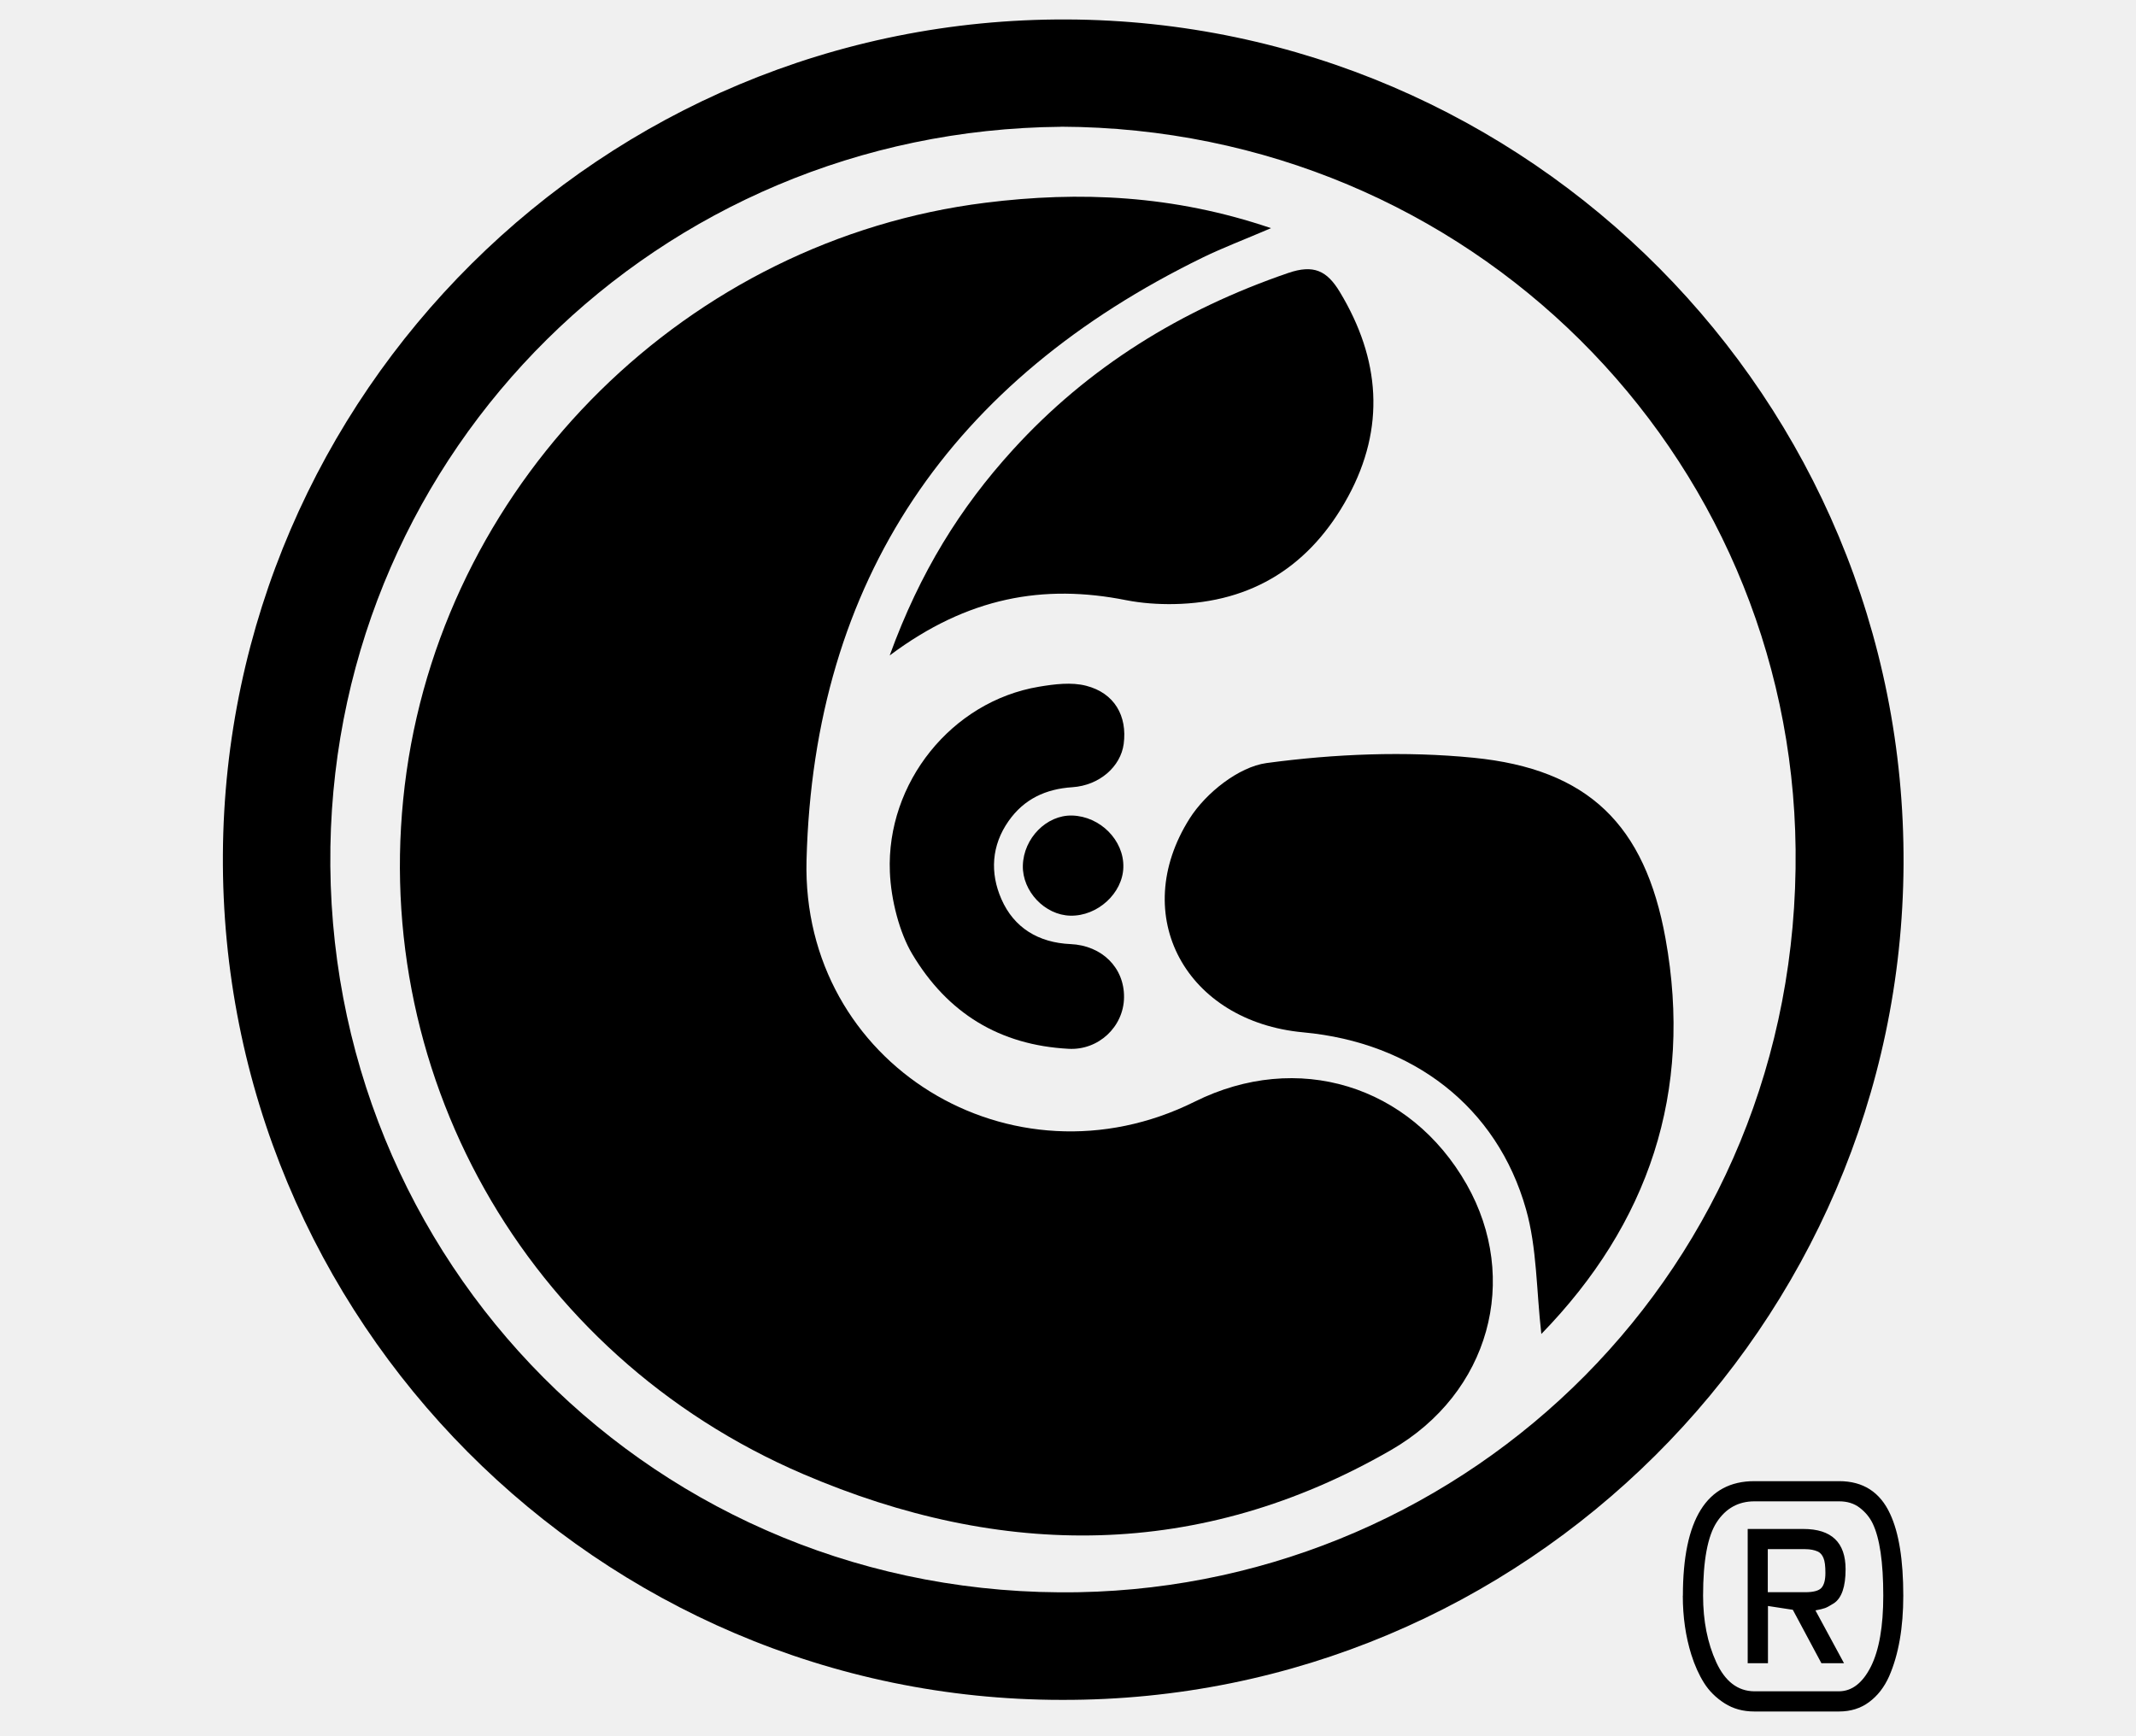
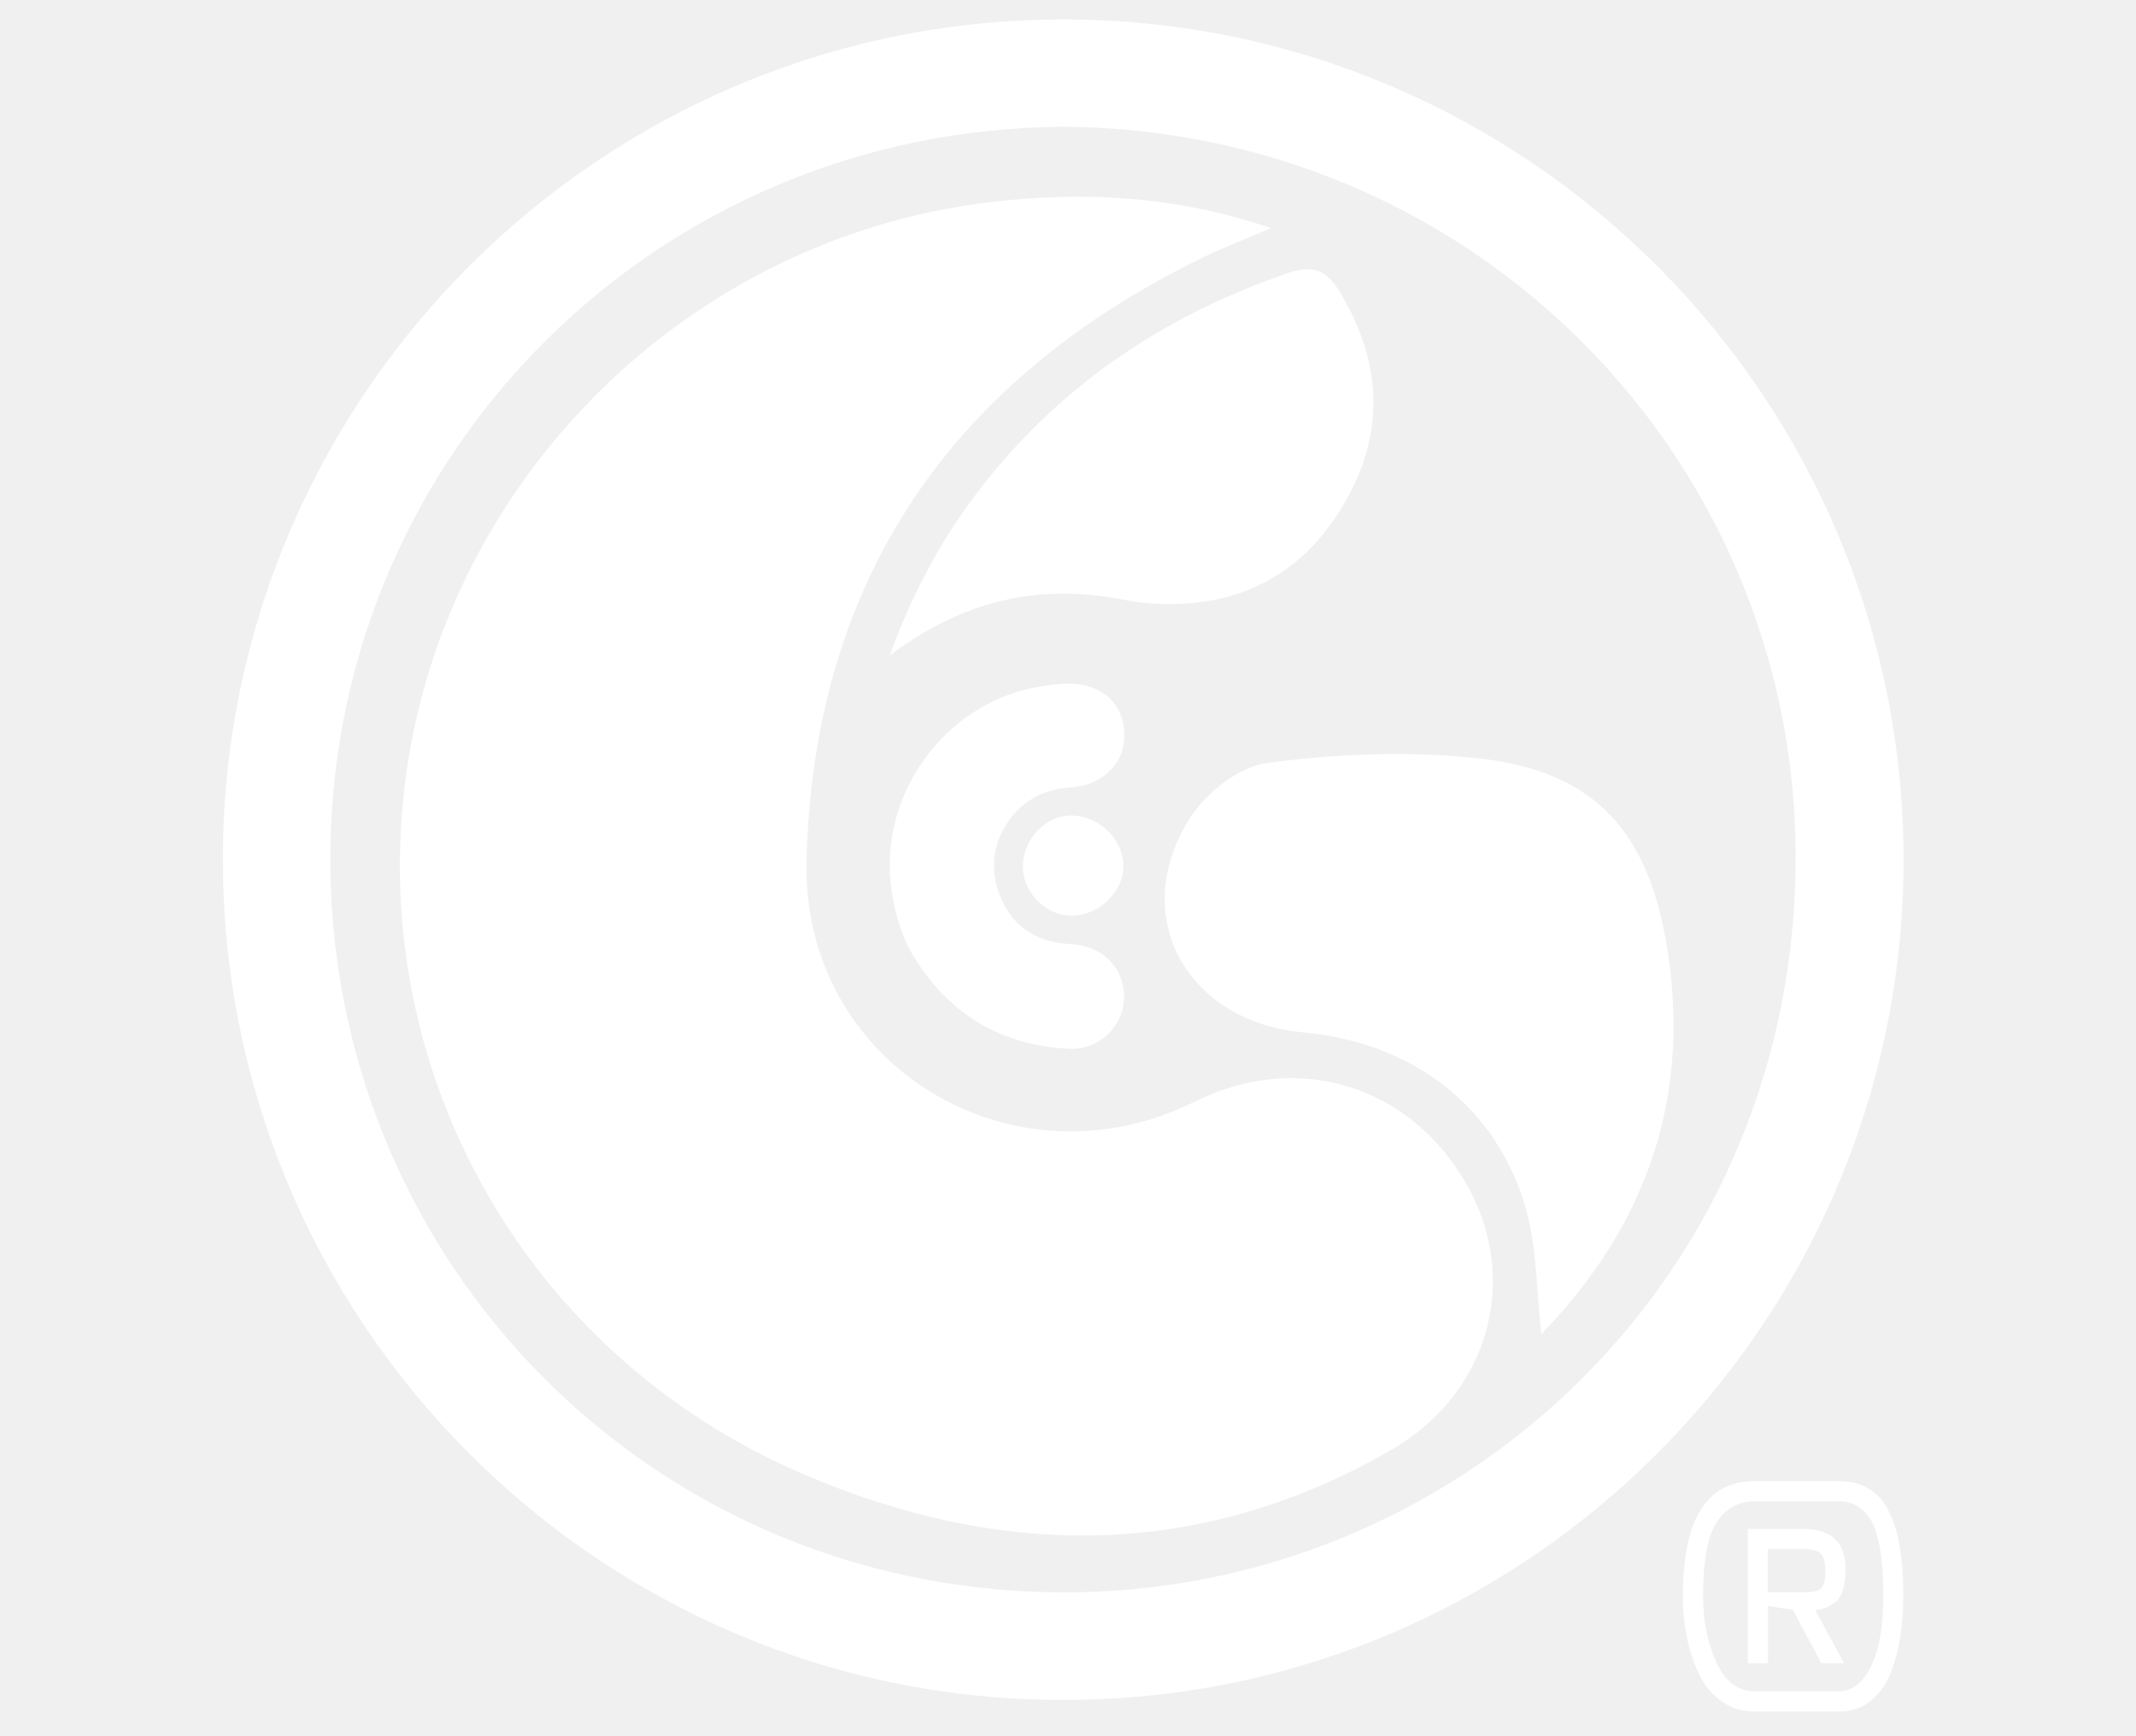
- <svg xmlns="http://www.w3.org/2000/svg" viewBox="523 486 219 178" fill="#000000" width="100%" height="100%" version="1.1" id="svg1">
+ <svg xmlns="http://www.w3.org/2000/svg" viewBox="523 486 219 178" fill="currentColor" width="100%" height="100%" version="1.1" id="svg1">
  <defs id="defs1" />
-   <g id="g10" fill="#000000" transform="matrix(0.8882136,0,0,0.8882136,67.09721,73.94557)" style="fill:#000000">
-     <path d="m 707.54,648.12 c 0,-8.81 2.75,-13.22 8.24,-13.22 h 9.8 c 2.76,0 4.72,1.26 5.88,3.78 1.02,2.18 1.52,5.33 1.52,9.44 0,3.7 -0.54,6.8 -1.63,9.3 -0.56,1.26 -1.33,2.25 -2.31,2.98 -0.98,0.73 -2.14,1.09 -3.47,1.09 h -9.8 c -1.28,0 -2.42,-0.31 -3.41,-0.94 -0.99,-0.63 -1.79,-1.42 -2.38,-2.36 -0.59,-0.94 -1.08,-2.03 -1.47,-3.27 -0.65,-2.08 -0.98,-4.35 -0.98,-6.79 z m 2.33,0 c 0,2.91 0.51,5.47 1.52,7.68 1.02,2.22 2.48,3.34 4.39,3.36 h 9.8 c 1.5,-0.02 2.72,-0.98 3.67,-2.87 0.94,-1.89 1.42,-4.61 1.42,-8.17 0,-3.87 -0.41,-6.66 -1.23,-8.35 -0.34,-0.7 -0.84,-1.3 -1.49,-1.8 -0.65,-0.5 -1.44,-0.74 -2.36,-0.74 h -9.8 c -1.84,0 -3.29,0.8 -4.34,2.4 -1.05,1.6 -1.58,4.43 -1.58,8.5 z m 5.15,7.81 v -15.51 h 6.43 c 3.24,0 4.87,1.55 4.87,4.65 0,2.01 -0.45,3.32 -1.34,3.92 -0.46,0.29 -0.8,0.48 -1.03,0.56 -0.23,0.08 -0.6,0.18 -1.11,0.27 l 3.3,6.1 h -2.61 l -3.3,-6.17 -2.87,-0.44 v 6.61 h -2.32 z m 2.33,-8.21 h 4.32 c 0.94,0 1.57,-0.17 1.87,-0.51 0.3,-0.34 0.45,-0.91 0.45,-1.71 0,-0.8 -0.07,-1.37 -0.22,-1.72 -0.14,-0.35 -0.35,-0.6 -0.62,-0.74 -0.41,-0.19 -0.91,-0.29 -1.49,-0.29 h -4.32 v 4.97 z" id="path1" style="fill:#000000" />
-     <g id="g9" style="fill:#000000">
-       <path d="m 635.85,660.15 c -53.44,0 -97.18,-43.79 -96.84,-97.63 0.33,-53.07 43.75,-96.57 97.43,-96.36 53.29,0.22 96.85,43.8 96.57,97.56 -0.28,53.16 -43.73,96.57 -97.15,96.43 z m -0.1,-181.6 c -46.54,0.42 -83.56,37.32 -84.33,83.1 -0.8,47.77 37.59,86.99 86.41,86.07 44.93,-0.85 83.24,-37.23 82.72,-85.77 -0.49,-45.76 -37.6,-83.23 -84.81,-83.41 z" id="path2" style="fill:#000000" />
-       <g id="g8" style="fill:#000000">
-         <g id="g5" style="fill:#000000">
-           <path d="m 659.98,490.26 c -3.1,1.33 -5.52,2.24 -7.84,3.37 -29,14.14 -44.92,37.16 -45.76,69.58 -0.61,23.58 23.72,38.38 44.81,27.88 11.85,-5.9 24.87,-1.93 31.4,9.57 6.16,10.87 2.7,24.06 -8.76,30.66 -22.02,12.68 -44.92,12.59 -67.82,2.77 -32.2,-13.8 -50.65,-46.88 -45.8,-81.09 4.83,-34.02 32.53,-61.39 66.81,-65.68 10.86,-1.36 21.7,-0.9 32.97,2.93 z" id="path3" style="fill:#000000" />
-           <path d="m 691.2,617.91 c -0.58,-5.08 -0.5,-9.93 -1.77,-14.4 -3.35,-11.84 -13.06,-19.25 -25.7,-20.42 -13.53,-1.24 -20.24,-13.46 -13.12,-24.7 1.85,-2.92 5.64,-5.95 8.88,-6.39 7.86,-1.06 16,-1.39 23.89,-0.61 13.24,1.31 19.78,7.74 22.15,20.85 3.21,17.74 -1.95,32.95 -14.33,45.67 z" id="path4" style="fill:#000000" />
-           <path d="m 615.98,539.58 c 3.5,-9.64 8.17,-17.09 14.18,-23.7 8.76,-9.64 19.51,-16.23 31.81,-20.45 2.94,-1.01 4.48,-0.28 5.97,2.19 4.67,7.74 5.28,15.66 0.95,23.63 -4.29,7.89 -10.98,12.24 -20.11,12.4 -1.83,0.03 -3.71,-0.1 -5.5,-0.45 -9.53,-1.9 -18.31,-0.36 -27.3,6.38 z" id="path5" style="fill:#000000" />
+   <g id="g10" fill="currentColor" transform="matrix(0.8882136,0,0,0.8882136,67.09721,73.94557)" style="fill:#ffffff">
+     <path d="m 707.54,648.12 c 0,-8.81 2.75,-13.22 8.24,-13.22 h 9.8 c 2.76,0 4.72,1.26 5.88,3.78 1.02,2.18 1.52,5.33 1.52,9.44 0,3.7 -0.54,6.8 -1.63,9.3 -0.56,1.26 -1.33,2.25 -2.31,2.98 -0.98,0.73 -2.14,1.09 -3.47,1.09 h -9.8 c -1.28,0 -2.42,-0.31 -3.41,-0.94 -0.99,-0.63 -1.79,-1.42 -2.38,-2.36 -0.59,-0.94 -1.08,-2.03 -1.47,-3.27 -0.65,-2.08 -0.98,-4.35 -0.98,-6.79 z m 2.33,0 c 0,2.91 0.51,5.47 1.52,7.68 1.02,2.22 2.48,3.34 4.39,3.36 h 9.8 c 1.5,-0.02 2.72,-0.98 3.67,-2.87 0.94,-1.89 1.42,-4.61 1.42,-8.17 0,-3.87 -0.41,-6.66 -1.23,-8.35 -0.34,-0.7 -0.84,-1.3 -1.49,-1.8 -0.65,-0.5 -1.44,-0.74 -2.36,-0.74 h -9.8 c -1.84,0 -3.29,0.8 -4.34,2.4 -1.05,1.6 -1.58,4.43 -1.58,8.5 z m 5.15,7.81 v -15.51 h 6.43 c 3.24,0 4.87,1.55 4.87,4.65 0,2.01 -0.45,3.32 -1.34,3.92 -0.46,0.29 -0.8,0.48 -1.03,0.56 -0.23,0.08 -0.6,0.18 -1.11,0.27 l 3.3,6.1 h -2.61 l -3.3,-6.17 -2.87,-0.44 v 6.61 h -2.32 z m 2.33,-8.21 h 4.32 c 0.94,0 1.57,-0.17 1.87,-0.51 0.3,-0.34 0.45,-0.91 0.45,-1.71 0,-0.8 -0.07,-1.37 -0.22,-1.72 -0.14,-0.35 -0.35,-0.6 -0.62,-0.74 -0.41,-0.19 -0.91,-0.29 -1.49,-0.29 h -4.32 v 4.97 z" id="path1" style="fill:#ffffff" />
+     <g id="g9" style="fill:#ffffff">
+       <path d="m 635.85,660.15 c -53.44,0 -97.18,-43.79 -96.84,-97.63 0.33,-53.07 43.75,-96.57 97.43,-96.36 53.29,0.22 96.85,43.8 96.57,97.56 -0.28,53.16 -43.73,96.57 -97.15,96.43 z m -0.1,-181.6 c -46.54,0.42 -83.56,37.32 -84.33,83.1 -0.8,47.77 37.59,86.99 86.41,86.07 44.93,-0.85 83.24,-37.23 82.72,-85.77 -0.49,-45.76 -37.6,-83.23 -84.81,-83.41 z" id="path2" style="fill:#ffffff" />
+       <g id="g8" style="fill:#ffffff">
+         <g id="g5" style="fill:#ffffff">
+           <path d="m 659.98,490.26 c -3.1,1.33 -5.52,2.24 -7.84,3.37 -29,14.14 -44.92,37.16 -45.76,69.58 -0.61,23.58 23.72,38.38 44.81,27.88 11.85,-5.9 24.87,-1.93 31.4,9.57 6.16,10.87 2.7,24.06 -8.76,30.66 -22.02,12.68 -44.92,12.59 -67.82,2.77 -32.2,-13.8 -50.65,-46.88 -45.8,-81.09 4.83,-34.02 32.53,-61.39 66.81,-65.68 10.86,-1.36 21.7,-0.9 32.97,2.93 z" id="path3" style="fill:#ffffff" />
+           <path d="m 691.2,617.91 c -0.58,-5.08 -0.5,-9.93 -1.77,-14.4 -3.35,-11.84 -13.06,-19.25 -25.7,-20.42 -13.53,-1.24 -20.24,-13.46 -13.12,-24.7 1.85,-2.92 5.64,-5.95 8.88,-6.39 7.86,-1.06 16,-1.39 23.89,-0.61 13.24,1.31 19.78,7.74 22.15,20.85 3.21,17.74 -1.95,32.95 -14.33,45.67 z" id="path4" style="fill:#ffffff" />
+           <path d="m 615.98,539.58 c 3.5,-9.64 8.17,-17.09 14.18,-23.7 8.76,-9.64 19.51,-16.23 31.81,-20.45 2.94,-1.01 4.48,-0.28 5.97,2.19 4.67,7.74 5.28,15.66 0.95,23.63 -4.29,7.89 -10.98,12.24 -20.11,12.4 -1.83,0.03 -3.71,-0.1 -5.5,-0.45 -9.53,-1.9 -18.31,-0.36 -27.3,6.38 z" id="path5" style="fill:#ffffff" />
        </g>
-         <g id="g7" style="fill:#000000">
-           <path d="m 616,564.57 c -0.42,-10.27 7.12,-19.69 17.21,-21.38 1.79,-0.3 3.75,-0.55 5.45,-0.11 3.27,0.84 4.76,3.49 4.33,6.72 -0.35,2.61 -2.79,4.78 -5.92,4.99 -3.09,0.2 -5.59,1.37 -7.37,3.91 -1.98,2.82 -2.15,5.99 -0.83,9 1.45,3.33 4.3,5.04 7.98,5.2 3.63,0.16 6.22,2.72 6.18,6.15 -0.04,3.4 -2.95,6.12 -6.38,5.94 -7.98,-0.42 -14,-4.11 -18.08,-10.96 -1.45,-2.44 -2.44,-6.2 -2.57,-9.46 z" id="path6" style="fill:#000000" />
-           <path d="m 642.95,564.03 c -0.07,3 -2.98,5.66 -6.11,5.59 -2.95,-0.06 -5.56,-2.81 -5.49,-5.79 0.08,-3.15 2.74,-5.85 5.69,-5.77 3.24,0.09 5.99,2.86 5.91,5.96 z" id="path7" style="fill:#000000" />
+         <g id="g7" style="fill:#ffffff">
+           <path d="m 616,564.57 c -0.42,-10.27 7.12,-19.69 17.21,-21.38 1.79,-0.3 3.75,-0.55 5.45,-0.11 3.27,0.84 4.76,3.49 4.33,6.72 -0.35,2.61 -2.79,4.78 -5.92,4.99 -3.09,0.2 -5.59,1.37 -7.37,3.91 -1.98,2.82 -2.15,5.99 -0.83,9 1.45,3.33 4.3,5.04 7.98,5.2 3.63,0.16 6.22,2.72 6.18,6.15 -0.04,3.4 -2.95,6.12 -6.38,5.94 -7.98,-0.42 -14,-4.11 -18.08,-10.96 -1.45,-2.44 -2.44,-6.2 -2.57,-9.46 z" id="path6" style="fill:#ffffff" />
+           <path d="m 642.95,564.03 c -0.07,3 -2.98,5.66 -6.11,5.59 -2.95,-0.06 -5.56,-2.81 -5.49,-5.79 0.08,-3.15 2.74,-5.85 5.69,-5.77 3.24,0.09 5.99,2.86 5.91,5.96 z" id="path7" style="fill:#ffffff" />
        </g>
      </g>
    </g>
  </g>
</svg>
